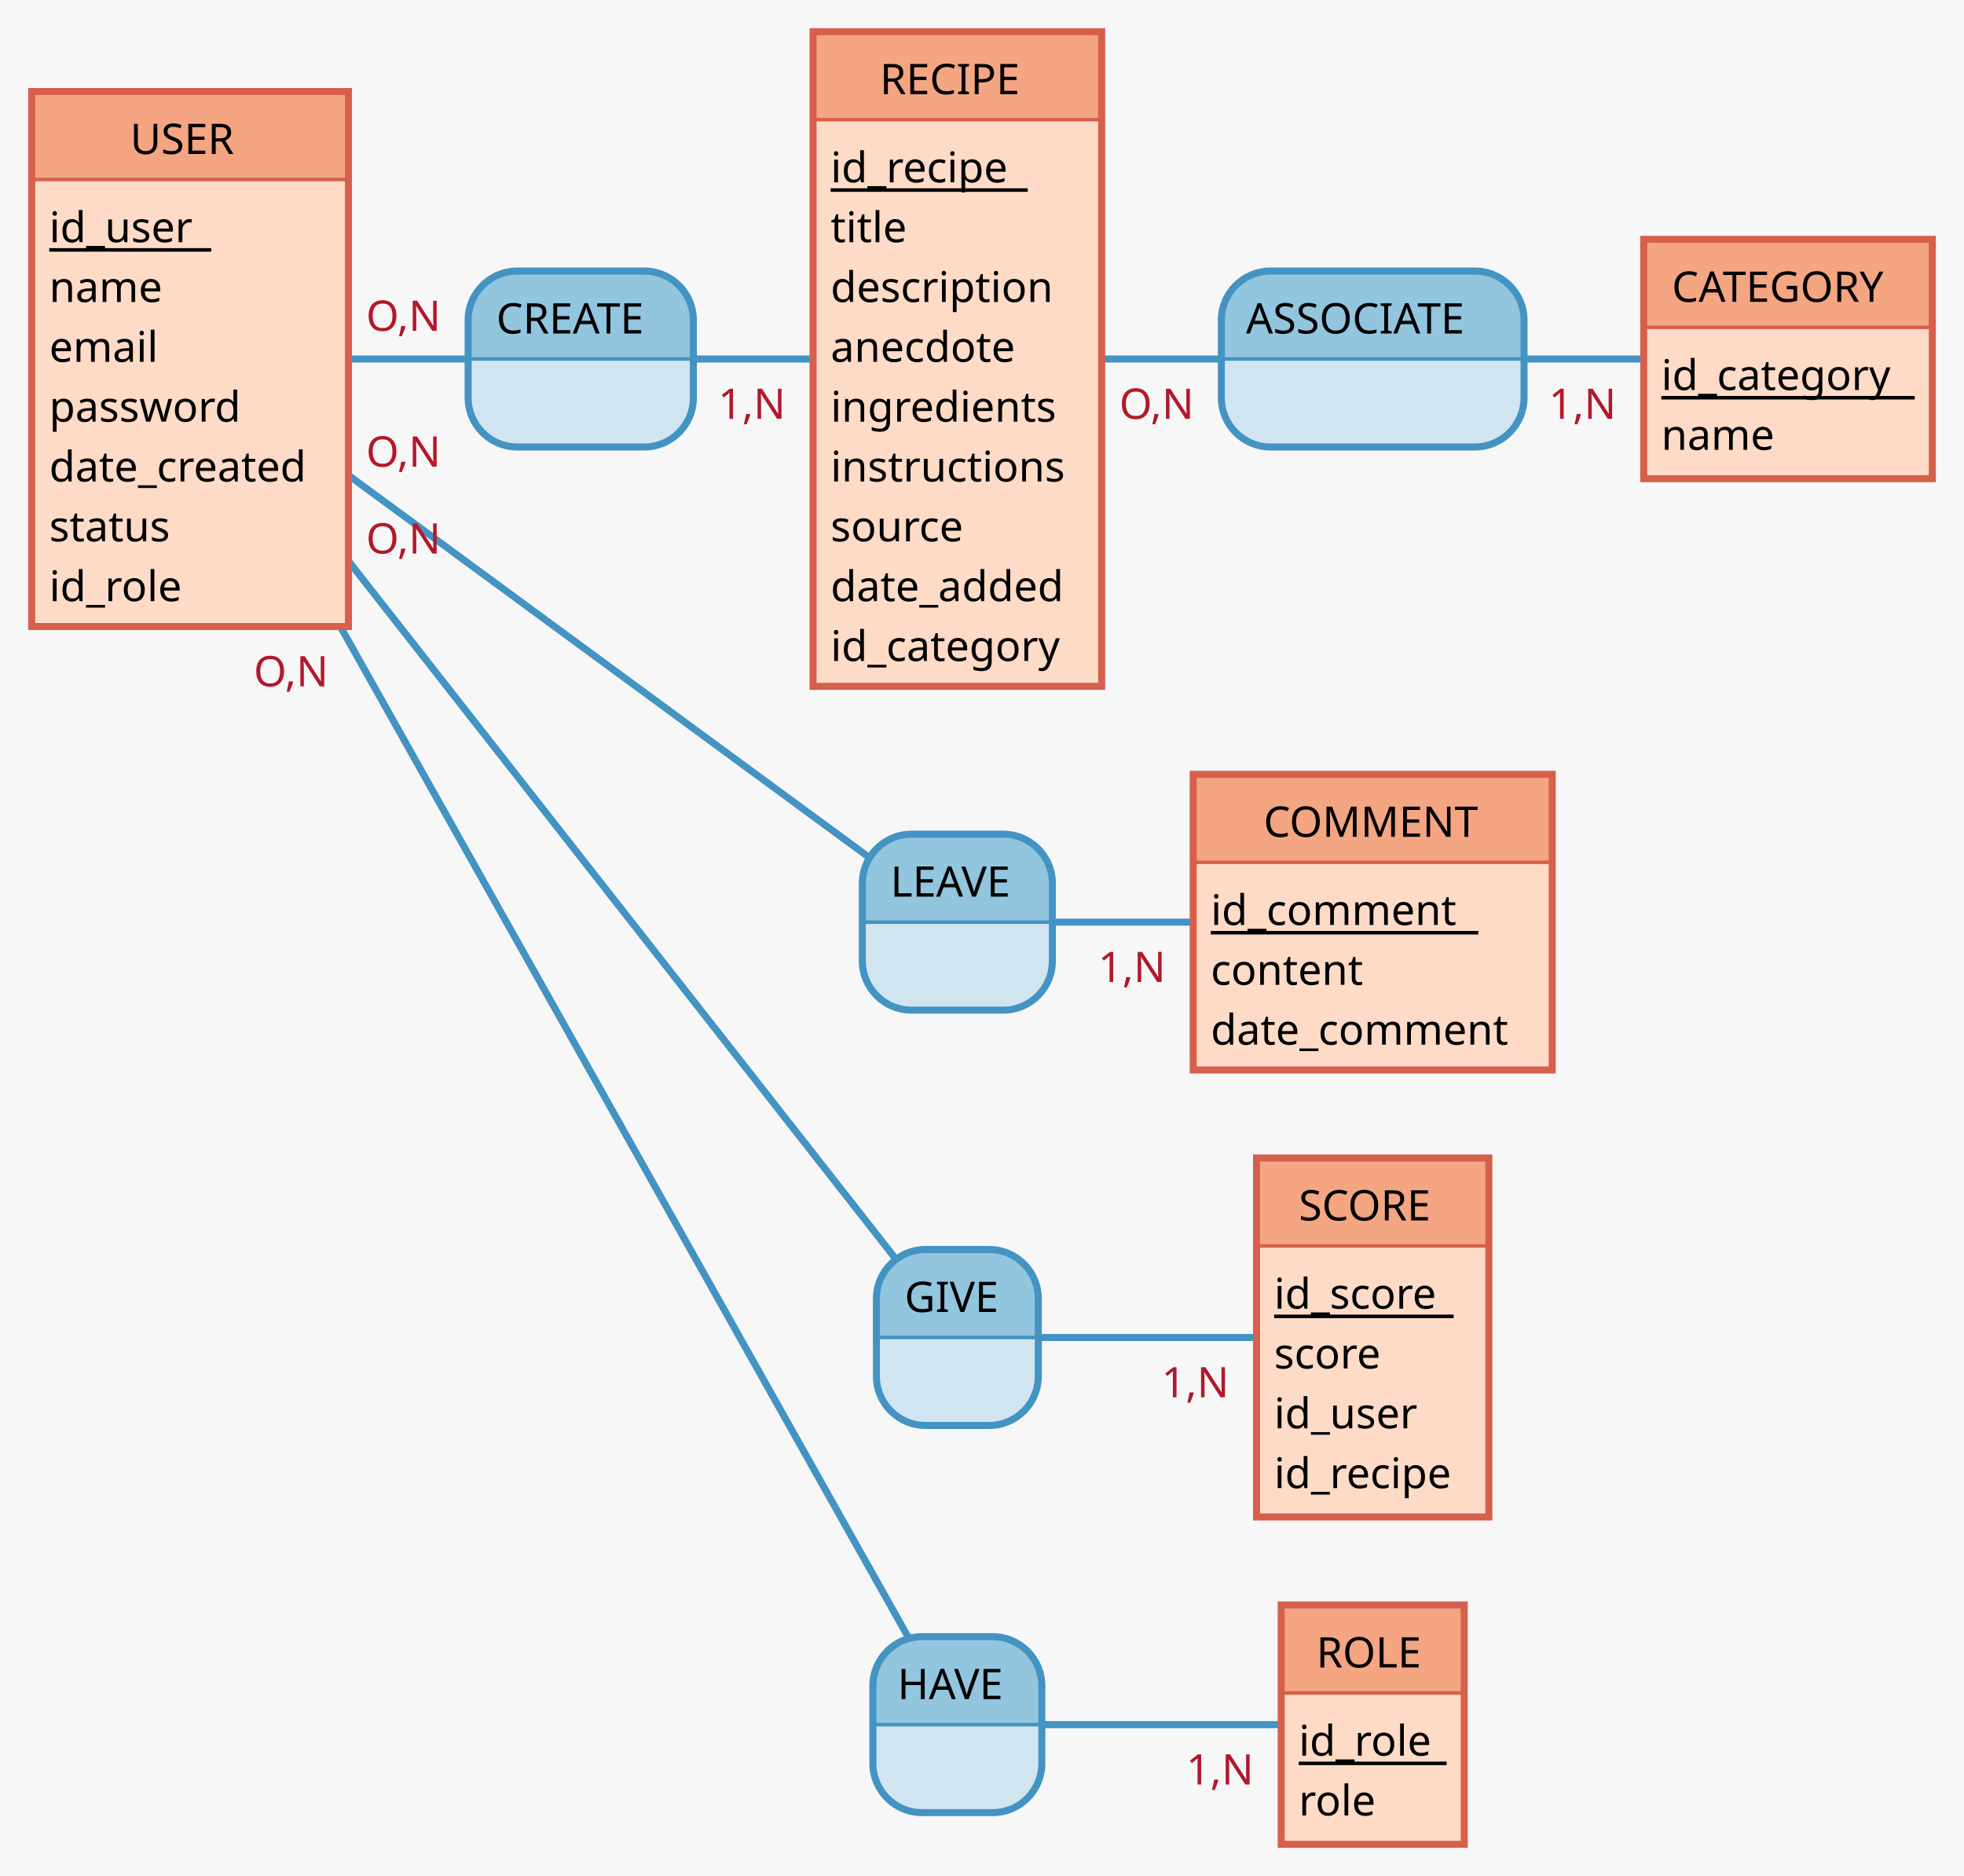
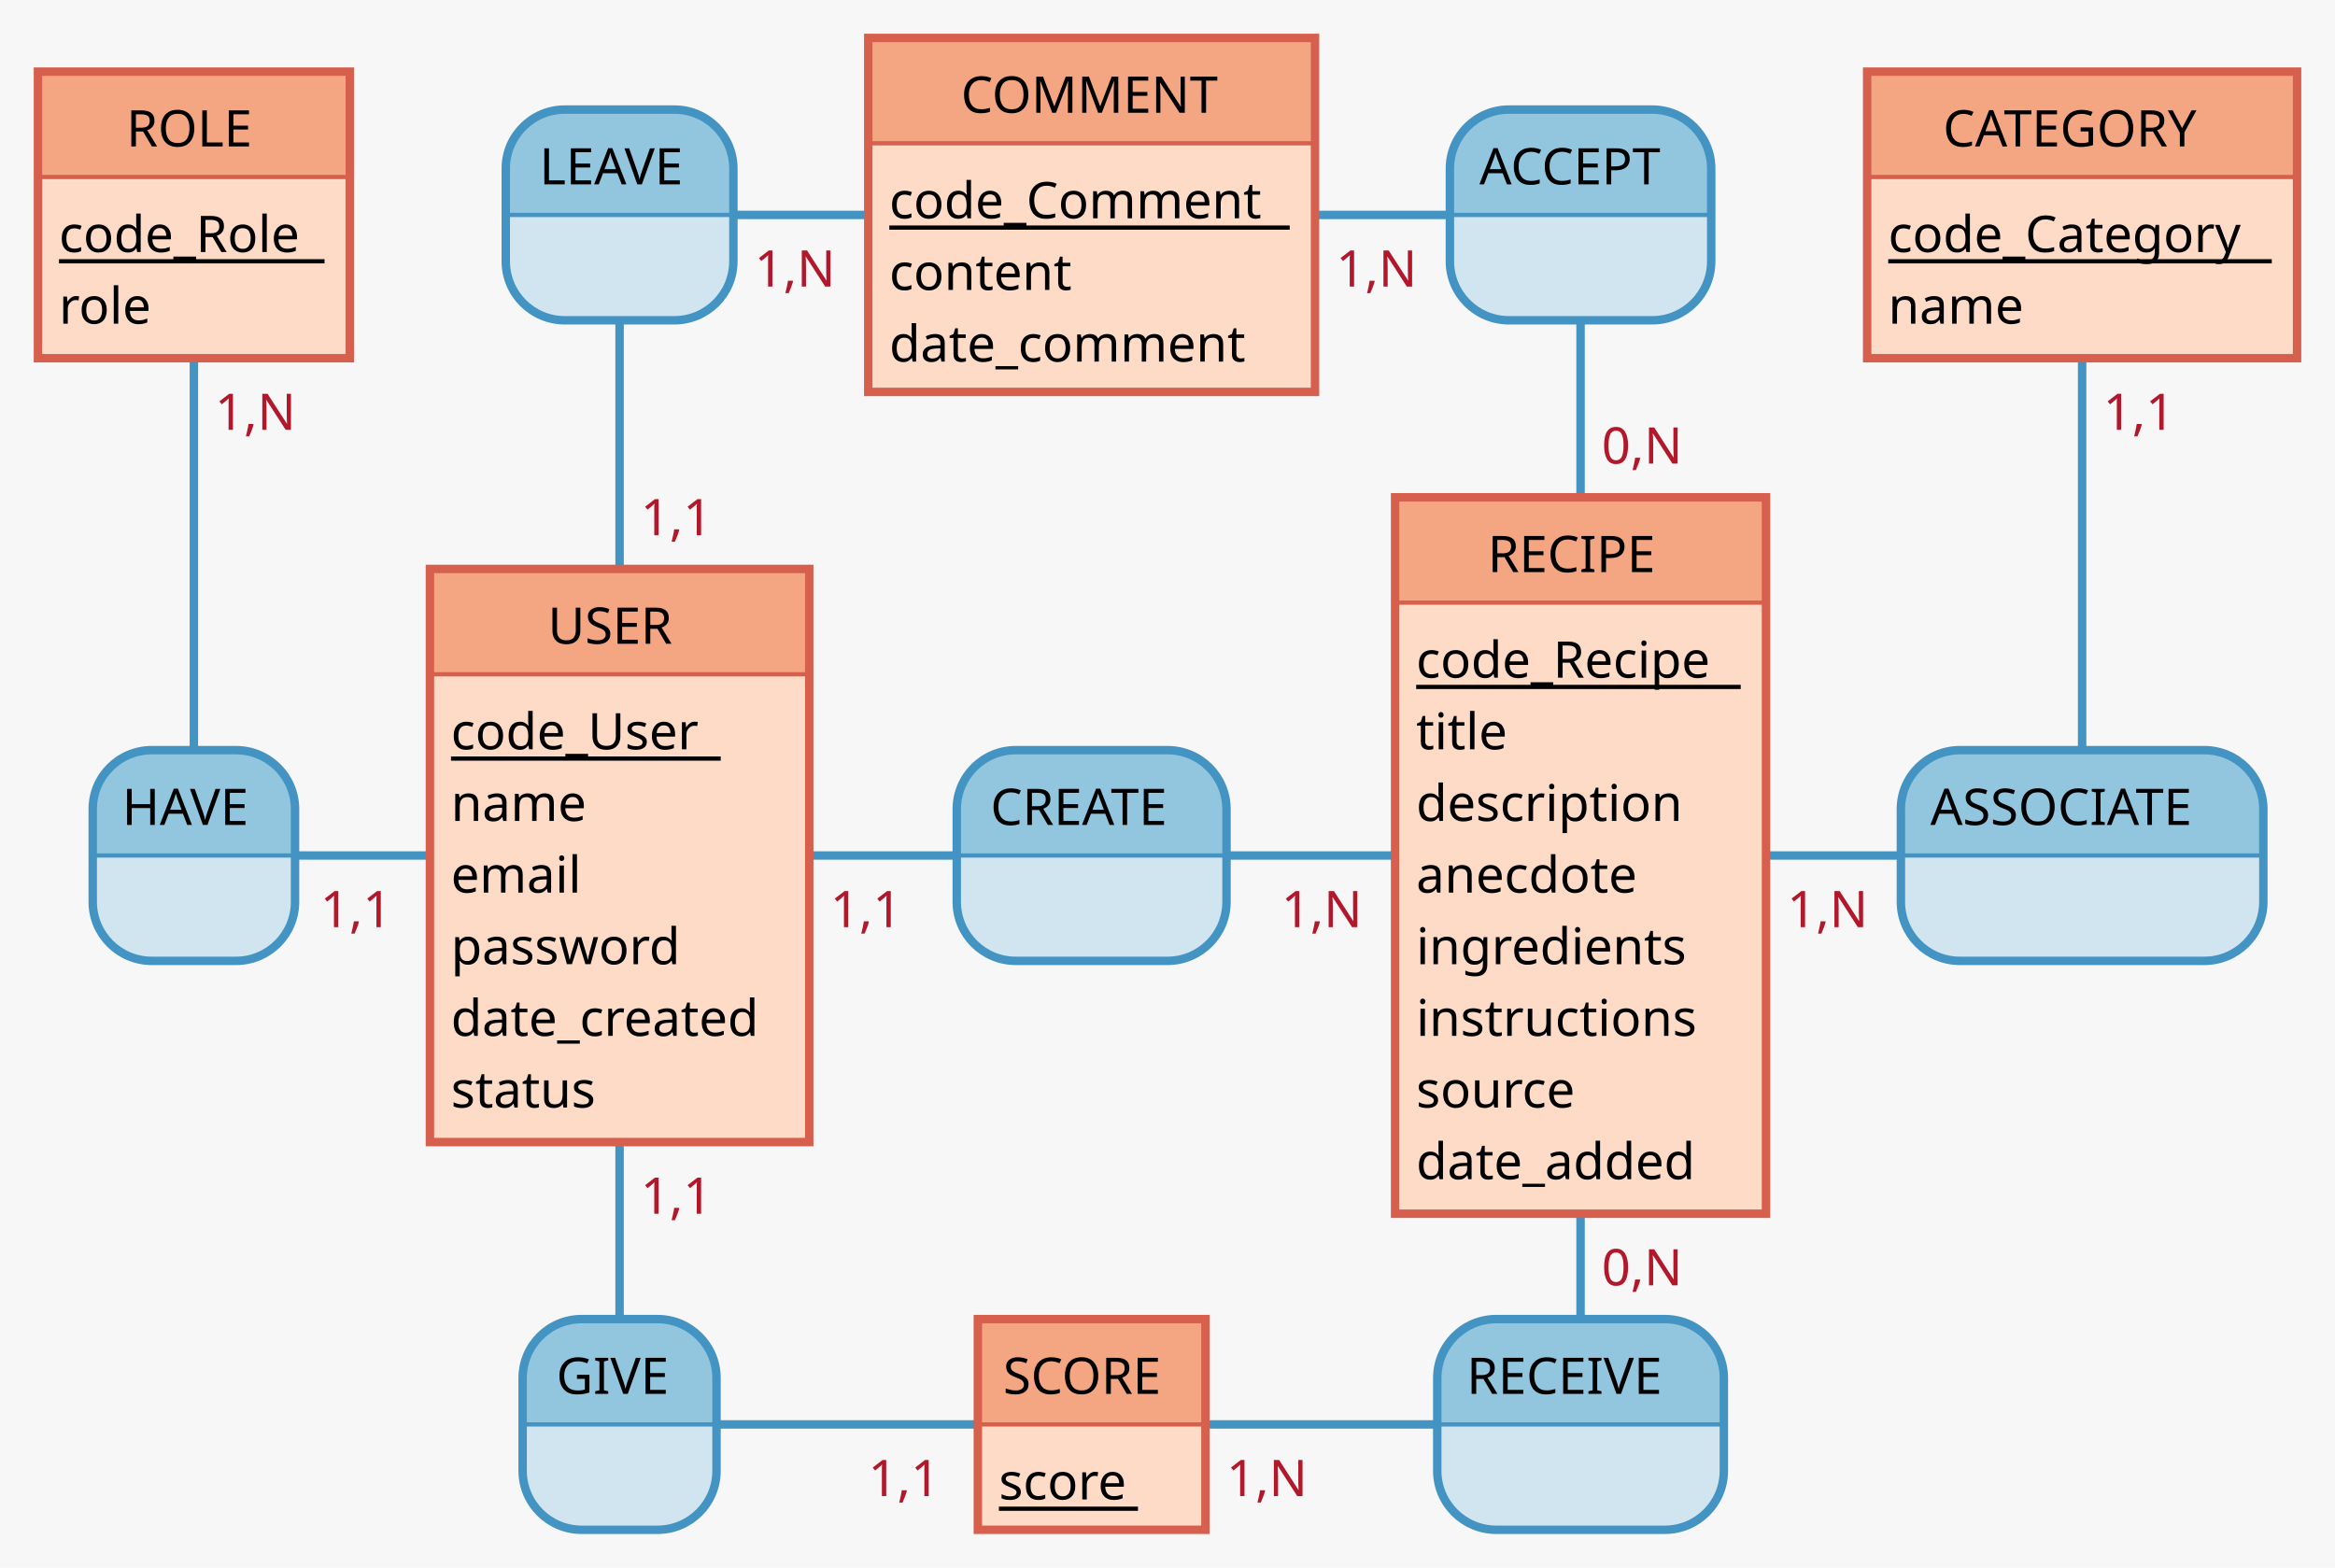
- <svg xmlns="http://www.w3.org/2000/svg" width="558" height="533" viewBox="0 0 558 533">
-   <rect x="0" y="0" width="558" height="533" fill="#f7f7f7" stroke="none" stroke-width="0" />
+ <svg xmlns="http://www.w3.org/2000/svg" width="554" height="372" viewBox="0 0 554 372">
+   <rect x="0" y="0" width="554" height="372" fill="#f7f7f7" stroke="none" stroke-width="0" />
  <g>
-     <line x1="272" y1="102" x2="165" y2="102" stroke="#4393c3" stroke-width="2" />
-     <line x1="54" y1="102" x2="165" y2="102" stroke="#4393c3" stroke-width="2" />
+     <line x1="259" y1="51" x2="147" y2="51" stroke="#4393c3" stroke-width="2" />
+     <line x1="147" y1="203" x2="147" y2="51" stroke="#4393c3" stroke-width="2" />
    <g>
-       <path d="M183 77 a14 14 90 0 1 14 14 V102 h-64 V91 a14 14 90 0 1 14 -14" fill="#92c5de" stroke="#92c5de" stroke-width="0" />
-       <path d="M197 102 v11 a14 14 90 0 1 -14 14 H147 a14 14 90 0 1 -14 -14 V102 H64" fill="#d1e5f0" stroke="#d1e5f0" stroke-width="0" />
-       <rect x="133" y="77" width="64" height="50" fill="none" rx="14" stroke="#4393c3" stroke-width="2" />
-       <line x1="133" y1="102" x2="197" y2="102" stroke="#4393c3" stroke-width="1" />
-       <text x="141" y="94.75" fill="#000000" font-family="Verdana" font-size="12">CREATE</text>
+       <path d="M160 26 a14 14 90 0 1 14 14 V51 h-54 V40 a14 14 90 0 1 14 -14" fill="#92c5de" stroke="#92c5de" stroke-width="0" />
+       <path d="M174 51 v11 a14 14 90 0 1 -14 14 H134 a14 14 90 0 1 -14 -14 V51 H54" fill="#d1e5f0" stroke="#d1e5f0" stroke-width="0" />
+       <rect x="120" y="26" width="54" height="50" fill="none" rx="14" stroke="#4393c3" stroke-width="2" />
+       <line x1="120" y1="51" x2="174" y2="51" stroke="#4393c3" stroke-width="1" />
+       <text x="128" y="43.75" fill="#000000" font-family="Verdana" font-size="12">LEAVE</text>
    </g>
-     <text x="204" y="119" fill="#b2182b" font-family="Verdana" font-size="12">1,N</text>
-     <text x="104" y="94" fill="#b2182b" font-family="Verdana" font-size="12">O,N</text>
+     <text x="179" y="68" fill="#b2182b" font-family="Verdana" font-size="12">1,N</text>
+     <text x="152" y="127" fill="#b2182b" font-family="Verdana" font-size="12">1,1</text>
  </g>
  <g>
-     <line x1="508" y1="102" x2="390" y2="102" stroke="#4393c3" stroke-width="2" />
-     <line x1="272" y1="102" x2="390" y2="102" stroke="#4393c3" stroke-width="2" />
+     <line x1="375" y1="203" x2="375" y2="51" stroke="#4393c3" stroke-width="2" />
+     <line x1="259" y1="51" x2="375" y2="51" stroke="#4393c3" stroke-width="2" />
    <g>
-       <path d="M419 77 a14 14 90 0 1 14 14 V102 h-86 V91 a14 14 90 0 1 14 -14" fill="#92c5de" stroke="#92c5de" stroke-width="0" />
-       <path d="M433 102 v11 a14 14 90 0 1 -14 14 H361 a14 14 90 0 1 -14 -14 V102 H86" fill="#d1e5f0" stroke="#d1e5f0" stroke-width="0" />
-       <rect x="347" y="77" width="86" height="50" fill="none" rx="14" stroke="#4393c3" stroke-width="2" />
-       <line x1="347" y1="102" x2="433" y2="102" stroke="#4393c3" stroke-width="1" />
-       <text x="354" y="94.75" fill="#000000" font-family="Verdana" font-size="12">ASSOCIATE</text>
+       <path d="M392 26 a14 14 90 0 1 14 14 V51 h-62 V40 a14 14 90 0 1 14 -14" fill="#92c5de" stroke="#92c5de" stroke-width="0" />
+       <path d="M406 51 v11 a14 14 90 0 1 -14 14 H358 a14 14 90 0 1 -14 -14 V51 H62" fill="#d1e5f0" stroke="#d1e5f0" stroke-width="0" />
+       <rect x="344" y="26" width="62" height="50" fill="none" rx="14" stroke="#4393c3" stroke-width="2" />
+       <line x1="344" y1="51" x2="406" y2="51" stroke="#4393c3" stroke-width="1" />
+       <text x="351" y="43.75" fill="#000000" font-family="Verdana" font-size="12">ACCEPT</text>
    </g>
-     <text x="440" y="119" fill="#b2182b" font-family="Verdana" font-size="12">1,N</text>
-     <text x="318" y="119" fill="#b2182b" font-family="Verdana" font-size="12">O,N</text>
+     <text x="380" y="110" fill="#b2182b" font-family="Verdana" font-size="12">0,N</text>
+     <text x="317" y="68" fill="#b2182b" font-family="Verdana" font-size="12">1,N</text>
  </g>
  <g>
-     <line x1="390" y1="262" x2="272" y2="262" stroke="#4393c3" stroke-width="2" />
-     <line x1="54" y1="102" x2="272" y2="262" stroke="#4393c3" stroke-width="2" />
+     <line x1="46" y1="51" x2="46" y2="203" stroke="#4393c3" stroke-width="2" />
+     <line x1="147" y1="203" x2="46" y2="203" stroke="#4393c3" stroke-width="2" />
    <g>
-       <path d="M285 237 a14 14 90 0 1 14 14 V262 h-54 V251 a14 14 90 0 1 14 -14" fill="#92c5de" stroke="#92c5de" stroke-width="0" />
-       <path d="M299 262 v11 a14 14 90 0 1 -14 14 H259 a14 14 90 0 1 -14 -14 V262 H54" fill="#d1e5f0" stroke="#d1e5f0" stroke-width="0" />
-       <rect x="245" y="237" width="54" height="50" fill="none" rx="14" stroke="#4393c3" stroke-width="2" />
-       <line x1="245" y1="262" x2="299" y2="262" stroke="#4393c3" stroke-width="1" />
-       <text x="253" y="254.75" fill="#000000" font-family="Verdana" font-size="12">LEAVE</text>
+       <path d="M56 178 a14 14 90 0 1 14 14 V203 h-48 V192 a14 14 90 0 1 14 -14" fill="#92c5de" stroke="#92c5de" stroke-width="0" />
+       <path d="M70 203 v11 a14 14 90 0 1 -14 14 H36 a14 14 90 0 1 -14 -14 V203 H48" fill="#d1e5f0" stroke="#d1e5f0" stroke-width="0" />
+       <rect x="22" y="178" width="48" height="50" fill="none" rx="14" stroke="#4393c3" stroke-width="2" />
+       <line x1="22" y1="203" x2="70" y2="203" stroke="#4393c3" stroke-width="1" />
+       <text x="29" y="195.75" fill="#000000" font-family="Verdana" font-size="12">HAVE</text>
    </g>
-     <text x="312" y="279" fill="#b2182b" font-family="Verdana" font-size="12">1,N</text>
-     <text x="104" y="132.58" fill="#b2182b" font-family="Verdana" font-size="12">O,N</text>
+     <text x="51" y="102" fill="#b2182b" font-family="Verdana" font-size="12">1,N</text>
+     <text x="76" y="220" fill="#b2182b" font-family="Verdana" font-size="12">1,1</text>
  </g>
  <g>
-     <line x1="390" y1="380" x2="272" y2="380" stroke="#4393c3" stroke-width="2" />
-     <line x1="54" y1="102" x2="272" y2="380" stroke="#4393c3" stroke-width="2" />
+     <line x1="375" y1="203" x2="259" y2="203" stroke="#4393c3" stroke-width="2" />
+     <line x1="147" y1="203" x2="259" y2="203" stroke="#4393c3" stroke-width="2" />
    <g>
-       <path d="M281 355 a14 14 90 0 1 14 14 V380 h-46 V369 a14 14 90 0 1 14 -14" fill="#92c5de" stroke="#92c5de" stroke-width="0" />
-       <path d="M295 380 v11 a14 14 90 0 1 -14 14 H263 a14 14 90 0 1 -14 -14 V380 H46" fill="#d1e5f0" stroke="#d1e5f0" stroke-width="0" />
-       <rect x="249" y="355" width="46" height="50" fill="none" rx="14" stroke="#4393c3" stroke-width="2" />
-       <line x1="249" y1="380" x2="295" y2="380" stroke="#4393c3" stroke-width="1" />
-       <text x="257" y="372.75" fill="#000000" font-family="Verdana" font-size="12">GIVE</text>
+       <path d="M277 178 a14 14 90 0 1 14 14 V203 h-64 V192 a14 14 90 0 1 14 -14" fill="#92c5de" stroke="#92c5de" stroke-width="0" />
+       <path d="M291 203 v11 a14 14 90 0 1 -14 14 H241 a14 14 90 0 1 -14 -14 V203 H64" fill="#d1e5f0" stroke="#d1e5f0" stroke-width="0" />
+       <rect x="227" y="178" width="64" height="50" fill="none" rx="14" stroke="#4393c3" stroke-width="2" />
+       <line x1="227" y1="203" x2="291" y2="203" stroke="#4393c3" stroke-width="1" />
+       <text x="235" y="195.75" fill="#000000" font-family="Verdana" font-size="12">CREATE</text>
    </g>
-     <text x="330" y="397" fill="#b2182b" font-family="Verdana" font-size="12">1,N</text>
-     <text x="104" y="157.26" fill="#b2182b" font-family="Verdana" font-size="12">O,N</text>
+     <text x="304" y="220" fill="#b2182b" font-family="Verdana" font-size="12">1,N</text>
+     <text x="197" y="220" fill="#b2182b" font-family="Verdana" font-size="12">1,1</text>
  </g>
  <g>
-     <line x1="390" y1="490" x2="272" y2="490" stroke="#4393c3" stroke-width="2" />
-     <line x1="54" y1="102" x2="272" y2="490" stroke="#4393c3" stroke-width="2" />
+     <line x1="494" y1="51" x2="494" y2="203" stroke="#4393c3" stroke-width="2" />
+     <line x1="375" y1="203" x2="494" y2="203" stroke="#4393c3" stroke-width="2" />
    <g>
-       <path d="M282 465 a14 14 90 0 1 14 14 V490 h-48 V479 a14 14 90 0 1 14 -14" fill="#92c5de" stroke="#92c5de" stroke-width="0" />
-       <path d="M296 490 v11 a14 14 90 0 1 -14 14 H262 a14 14 90 0 1 -14 -14 V490 H48" fill="#d1e5f0" stroke="#d1e5f0" stroke-width="0" />
-       <rect x="248" y="465" width="48" height="50" fill="none" rx="14" stroke="#4393c3" stroke-width="2" />
-       <line x1="248" y1="490" x2="296" y2="490" stroke="#4393c3" stroke-width="1" />
-       <text x="255" y="482.75" fill="#000000" font-family="Verdana" font-size="12">HAVE</text>
+       <path d="M523 178 a14 14 90 0 1 14 14 V203 h-86 V192 a14 14 90 0 1 14 -14" fill="#92c5de" stroke="#92c5de" stroke-width="0" />
+       <path d="M537 203 v11 a14 14 90 0 1 -14 14 H465 a14 14 90 0 1 -14 -14 V203 H86" fill="#d1e5f0" stroke="#d1e5f0" stroke-width="0" />
+       <rect x="451" y="178" width="86" height="50" fill="none" rx="14" stroke="#4393c3" stroke-width="2" />
+       <line x1="451" y1="203" x2="537" y2="203" stroke="#4393c3" stroke-width="1" />
+       <text x="458" y="195.75" fill="#000000" font-family="Verdana" font-size="12">ASSOCIATE</text>
    </g>
-     <text x="337" y="507" fill="#b2182b" font-family="Verdana" font-size="12">1,N</text>
-     <text x="72.07" y="195" fill="#b2182b" font-family="Verdana" font-size="12">O,N</text>
+     <text x="499" y="102" fill="#b2182b" font-family="Verdana" font-size="12">1,1</text>
+     <text x="424" y="220" fill="#b2182b" font-family="Verdana" font-size="12">1,N</text>
+   </g>
+   <g>
+     <line x1="259" y1="338" x2="147" y2="338" stroke="#4393c3" stroke-width="2" />
+     <line x1="147" y1="203" x2="147" y2="338" stroke="#4393c3" stroke-width="2" />
+     <g>
+       <path d="M156 313 a14 14 90 0 1 14 14 V338 h-46 V327 a14 14 90 0 1 14 -14" fill="#92c5de" stroke="#92c5de" stroke-width="0" />
+       <path d="M170 338 v11 a14 14 90 0 1 -14 14 H138 a14 14 90 0 1 -14 -14 V338 H46" fill="#d1e5f0" stroke="#d1e5f0" stroke-width="0" />
+       <rect x="124" y="313" width="46" height="50" fill="none" rx="14" stroke="#4393c3" stroke-width="2" />
+       <line x1="124" y1="338" x2="170" y2="338" stroke="#4393c3" stroke-width="1" />
+       <text x="132" y="330.75" fill="#000000" font-family="Verdana" font-size="12">GIVE</text>
+     </g>
+     <text x="206" y="355" fill="#b2182b" font-family="Verdana" font-size="12">1,1</text>
+     <text x="152" y="288" fill="#b2182b" font-family="Verdana" font-size="12">1,1</text>
+   </g>
+   <g>
+     <line x1="375" y1="203" x2="375" y2="338" stroke="#4393c3" stroke-width="2" />
+     <line x1="259" y1="338" x2="375" y2="338" stroke="#4393c3" stroke-width="2" />
+     <g>
+       <path d="M395 313 a14 14 90 0 1 14 14 V338 h-68 V327 a14 14 90 0 1 14 -14" fill="#92c5de" stroke="#92c5de" stroke-width="0" />
+       <path d="M409 338 v11 a14 14 90 0 1 -14 14 H355 a14 14 90 0 1 -14 -14 V338 H68" fill="#d1e5f0" stroke="#d1e5f0" stroke-width="0" />
+       <rect x="341" y="313" width="68" height="50" fill="none" rx="14" stroke="#4393c3" stroke-width="2" />
+       <line x1="341" y1="338" x2="409" y2="338" stroke="#4393c3" stroke-width="1" />
+       <text x="348" y="330.75" fill="#000000" font-family="Verdana" font-size="12">RECEIVE</text>
+     </g>
+     <text x="380" y="305" fill="#b2182b" font-family="Verdana" font-size="12">0,N</text>
+     <text x="291" y="355" fill="#b2182b" font-family="Verdana" font-size="12">1,N</text>
  </g>
  <g>
    <g>
-       <rect x="9" y="26" width="90" height="25" fill="#f4a582" stroke="none" stroke-width="0" opacity="1" />
-       <rect x="9" y="51" width="90" height="127" fill="#fddbc7" stroke="none" stroke-width="0" opacity="1" />
-       <rect x="9" y="26" width="90" height="152" fill="none" stroke="#d6604d" stroke-width="2" opacity="1" />
-       <line x1="9" y1="51" x2="99" y2="51" stroke="#d6604d" stroke-width="1" />
+       <rect x="9" y="17" width="74" height="25" fill="#f4a582" stroke="none" stroke-width="0" opacity="1" />
+       <rect x="9" y="42" width="74" height="43" fill="#fddbc7" stroke="none" stroke-width="0" opacity="1" />
+       <rect x="9" y="17" width="74" height="68" fill="none" stroke="#d6604d" stroke-width="2" opacity="1" />
+       <line x1="9" y1="42" x2="83" y2="42" stroke="#d6604d" stroke-width="1" />
    </g>
-     <text x="37" y="43.75" fill="#000000" font-family="Verdana" font-size="12">USER</text>
-     <text x="14" y="68.8" fill="#000000" font-family="Verdana" font-size="12">id_user</text>
-     <line x1="14" y1="71" x2="60" y2="71" stroke="#000000" stroke-width="1" />
-     <text x="14" y="85.8" fill="#000000" font-family="Verdana" font-size="12">name</text>
-     <text x="14" y="102.8" fill="#000000" font-family="Verdana" font-size="12">email</text>
-     <text x="14" y="119.8" fill="#000000" font-family="Verdana" font-size="12">password</text>
-     <text x="14" y="136.8" fill="#000000" font-family="Verdana" font-size="12">date_created</text>
-     <text x="14" y="153.8" fill="#000000" font-family="Verdana" font-size="12">status</text>
-     <text x="14" y="170.8" fill="#000000" font-family="Verdana" font-size="12">id_role</text>
+     <text x="30" y="34.75" fill="#000000" font-family="Verdana" font-size="12">ROLE</text>
+     <text x="14" y="59.8" fill="#000000" font-family="Verdana" font-size="12">code_Role</text>
+     <line x1="14" y1="62" x2="77" y2="62" stroke="#000000" stroke-width="1" />
+     <text x="14" y="76.8" fill="#000000" font-family="Verdana" font-size="12">role</text>
  </g>
  <g>
    <g>
-       <rect x="231" y="9" width="82" height="25" fill="#f4a582" stroke="none" stroke-width="0" opacity="1" />
-       <rect x="231" y="34" width="82" height="161" fill="#fddbc7" stroke="none" stroke-width="0" opacity="1" />
-       <rect x="231" y="9" width="82" height="186" fill="none" stroke="#d6604d" stroke-width="2" opacity="1" />
-       <line x1="231" y1="34" x2="313" y2="34" stroke="#d6604d" stroke-width="1" />
+       <rect x="206" y="9" width="106" height="25" fill="#f4a582" stroke="none" stroke-width="0" opacity="1" />
+       <rect x="206" y="34" width="106" height="59" fill="#fddbc7" stroke="none" stroke-width="0" opacity="1" />
+       <rect x="206" y="9" width="106" height="84" fill="none" stroke="#d6604d" stroke-width="2" opacity="1" />
+       <line x1="206" y1="34" x2="312" y2="34" stroke="#d6604d" stroke-width="1" />
    </g>
-     <text x="250" y="26.75" fill="#000000" font-family="Verdana" font-size="12">RECIPE</text>
-     <text x="236" y="51.8" fill="#000000" font-family="Verdana" font-size="12">id_recipe</text>
-     <line x1="236" y1="54" x2="292" y2="54" stroke="#000000" stroke-width="1" />
-     <text x="236" y="68.8" fill="#000000" font-family="Verdana" font-size="12">title</text>
-     <text x="236" y="85.8" fill="#000000" font-family="Verdana" font-size="12">description</text>
-     <text x="236" y="102.8" fill="#000000" font-family="Verdana" font-size="12">anecdote</text>
-     <text x="236" y="119.8" fill="#000000" font-family="Verdana" font-size="12">ingredients</text>
-     <text x="236" y="136.8" fill="#000000" font-family="Verdana" font-size="12">instructions</text>
-     <text x="236" y="153.8" fill="#000000" font-family="Verdana" font-size="12">source</text>
-     <text x="236" y="170.8" fill="#000000" font-family="Verdana" font-size="12">date_added</text>
-     <text x="236" y="187.8" fill="#000000" font-family="Verdana" font-size="12">id_category</text>
+     <text x="228" y="26.75" fill="#000000" font-family="Verdana" font-size="12">COMMENT</text>
+     <text x="211" y="51.8" fill="#000000" font-family="Verdana" font-size="12">code_Comment</text>
+     <line x1="211" y1="54" x2="306" y2="54" stroke="#000000" stroke-width="1" />
+     <text x="211" y="68.8" fill="#000000" font-family="Verdana" font-size="12">content</text>
+     <text x="211" y="85.8" fill="#000000" font-family="Verdana" font-size="12">date_comment</text>
  </g>
  <g>
    <g>
-       <rect x="467" y="68" width="82" height="25" fill="#f4a582" stroke="none" stroke-width="0" opacity="1" />
-       <rect x="467" y="93" width="82" height="43" fill="#fddbc7" stroke="none" stroke-width="0" opacity="1" />
-       <rect x="467" y="68" width="82" height="68" fill="none" stroke="#d6604d" stroke-width="2" opacity="1" />
-       <line x1="467" y1="93" x2="549" y2="93" stroke="#d6604d" stroke-width="1" />
+       <rect x="443" y="17" width="102" height="25" fill="#f4a582" stroke="none" stroke-width="0" opacity="1" />
+       <rect x="443" y="42" width="102" height="43" fill="#fddbc7" stroke="none" stroke-width="0" opacity="1" />
+       <rect x="443" y="17" width="102" height="68" fill="none" stroke="#d6604d" stroke-width="2" opacity="1" />
+       <line x1="443" y1="42" x2="545" y2="42" stroke="#d6604d" stroke-width="1" />
    </g>
-     <text x="475" y="85.75" fill="#000000" font-family="Verdana" font-size="12">CATEGORY</text>
-     <text x="472" y="110.8" fill="#000000" font-family="Verdana" font-size="12">id_category</text>
-     <line x1="472" y1="113" x2="544" y2="113" stroke="#000000" stroke-width="1" />
-     <text x="472" y="127.8" fill="#000000" font-family="Verdana" font-size="12">name</text>
+     <text x="461" y="34.75" fill="#000000" font-family="Verdana" font-size="12">CATEGORY</text>
+     <text x="448" y="59.8" fill="#000000" font-family="Verdana" font-size="12">code_Category</text>
+     <line x1="448" y1="62" x2="539" y2="62" stroke="#000000" stroke-width="1" />
+     <text x="448" y="76.8" fill="#000000" font-family="Verdana" font-size="12">name</text>
  </g>
  <g>
    <g>
-       <rect x="339" y="220" width="102" height="25" fill="#f4a582" stroke="none" stroke-width="0" opacity="1" />
-       <rect x="339" y="245" width="102" height="59" fill="#fddbc7" stroke="none" stroke-width="0" opacity="1" />
-       <rect x="339" y="220" width="102" height="84" fill="none" stroke="#d6604d" stroke-width="2" opacity="1" />
-       <line x1="339" y1="245" x2="441" y2="245" stroke="#d6604d" stroke-width="1" />
+       <rect x="102" y="135" width="90" height="25" fill="#f4a582" stroke="none" stroke-width="0" opacity="1" />
+       <rect x="102" y="160" width="90" height="111" fill="#fddbc7" stroke="none" stroke-width="0" opacity="1" />
+       <rect x="102" y="135" width="90" height="136" fill="none" stroke="#d6604d" stroke-width="2" opacity="1" />
+       <line x1="102" y1="160" x2="192" y2="160" stroke="#d6604d" stroke-width="1" />
    </g>
-     <text x="359" y="237.75" fill="#000000" font-family="Verdana" font-size="12">COMMENT</text>
-     <text x="344" y="262.8" fill="#000000" font-family="Verdana" font-size="12">id_comment</text>
-     <line x1="344" y1="265" x2="420" y2="265" stroke="#000000" stroke-width="1" />
-     <text x="344" y="279.8" fill="#000000" font-family="Verdana" font-size="12">content</text>
-     <text x="344" y="296.8" fill="#000000" font-family="Verdana" font-size="12">date_comment</text>
+     <text x="130" y="152.75" fill="#000000" font-family="Verdana" font-size="12">USER</text>
+     <text x="107" y="177.8" fill="#000000" font-family="Verdana" font-size="12">code_User</text>
+     <line x1="107" y1="180" x2="171" y2="180" stroke="#000000" stroke-width="1" />
+     <text x="107" y="194.8" fill="#000000" font-family="Verdana" font-size="12">name</text>
+     <text x="107" y="211.8" fill="#000000" font-family="Verdana" font-size="12">email</text>
+     <text x="107" y="228.8" fill="#000000" font-family="Verdana" font-size="12">password</text>
+     <text x="107" y="245.8" fill="#000000" font-family="Verdana" font-size="12">date_created</text>
+     <text x="107" y="262.8" fill="#000000" font-family="Verdana" font-size="12">status</text>
  </g>
  <g>
    <g>
-       <rect x="357" y="329" width="66" height="25" fill="#f4a582" stroke="none" stroke-width="0" opacity="1" />
-       <rect x="357" y="354" width="66" height="77" fill="#fddbc7" stroke="none" stroke-width="0" opacity="1" />
-       <rect x="357" y="329" width="66" height="102" fill="none" stroke="#d6604d" stroke-width="2" opacity="1" />
-       <line x1="357" y1="354" x2="423" y2="354" stroke="#d6604d" stroke-width="1" />
+       <rect x="331" y="118" width="88" height="25" fill="#f4a582" stroke="none" stroke-width="0" opacity="1" />
+       <rect x="331" y="143" width="88" height="145" fill="#fddbc7" stroke="none" stroke-width="0" opacity="1" />
+       <rect x="331" y="118" width="88" height="170" fill="none" stroke="#d6604d" stroke-width="2" opacity="1" />
+       <line x1="331" y1="143" x2="419" y2="143" stroke="#d6604d" stroke-width="1" />
    </g>
-     <text x="369" y="346.75" fill="#000000" font-family="Verdana" font-size="12">SCORE</text>
-     <text x="362" y="371.8" fill="#000000" font-family="Verdana" font-size="12">id_score</text>
-     <line x1="362" y1="374" x2="413" y2="374" stroke="#000000" stroke-width="1" />
-     <text x="362" y="388.8" fill="#000000" font-family="Verdana" font-size="12">score</text>
-     <text x="362" y="405.8" fill="#000000" font-family="Verdana" font-size="12">id_user</text>
-     <text x="362" y="422.8" fill="#000000" font-family="Verdana" font-size="12">id_recipe</text>
+     <text x="353" y="135.75" fill="#000000" font-family="Verdana" font-size="12">RECIPE</text>
+     <text x="336" y="160.8" fill="#000000" font-family="Verdana" font-size="12">code_Recipe</text>
+     <line x1="336" y1="163" x2="413" y2="163" stroke="#000000" stroke-width="1" />
+     <text x="336" y="177.8" fill="#000000" font-family="Verdana" font-size="12">title</text>
+     <text x="336" y="194.8" fill="#000000" font-family="Verdana" font-size="12">description</text>
+     <text x="336" y="211.8" fill="#000000" font-family="Verdana" font-size="12">anecdote</text>
+     <text x="336" y="228.8" fill="#000000" font-family="Verdana" font-size="12">ingredients</text>
+     <text x="336" y="245.8" fill="#000000" font-family="Verdana" font-size="12">instructions</text>
+     <text x="336" y="262.8" fill="#000000" font-family="Verdana" font-size="12">source</text>
+     <text x="336" y="279.8" fill="#000000" font-family="Verdana" font-size="12">date_added</text>
  </g>
  <g>
    <g>
-       <rect x="364" y="456" width="52" height="25" fill="#f4a582" stroke="none" stroke-width="0" opacity="1" />
-       <rect x="364" y="481" width="52" height="43" fill="#fddbc7" stroke="none" stroke-width="0" opacity="1" />
-       <rect x="364" y="456" width="52" height="68" fill="none" stroke="#d6604d" stroke-width="2" opacity="1" />
-       <line x1="364" y1="481" x2="416" y2="481" stroke="#d6604d" stroke-width="1" />
+       <rect x="232" y="313" width="54" height="25" fill="#f4a582" stroke="none" stroke-width="0" opacity="1" />
+       <rect x="232" y="338" width="54" height="25" fill="#fddbc7" stroke="none" stroke-width="0" opacity="1" />
+       <rect x="232" y="313" width="54" height="50" fill="none" stroke="#d6604d" stroke-width="2" opacity="1" />
+       <line x1="232" y1="338" x2="286" y2="338" stroke="#d6604d" stroke-width="1" />
    </g>
-     <text x="374" y="473.75" fill="#000000" font-family="Verdana" font-size="12">ROLE</text>
-     <text x="369" y="498.8" fill="#000000" font-family="Verdana" font-size="12">id_role</text>
-     <line x1="369" y1="501" x2="411" y2="501" stroke="#000000" stroke-width="1" />
-     <text x="369" y="515.8" fill="#000000" font-family="Verdana" font-size="12">role</text>
+     <text x="238" y="330.75" fill="#000000" font-family="Verdana" font-size="12">SCORE</text>
+     <text x="237" y="355.8" fill="#000000" font-family="Verdana" font-size="12">score</text>
+     <line x1="237" y1="358" x2="270" y2="358" stroke="#000000" stroke-width="1" />
  </g>
</svg>
